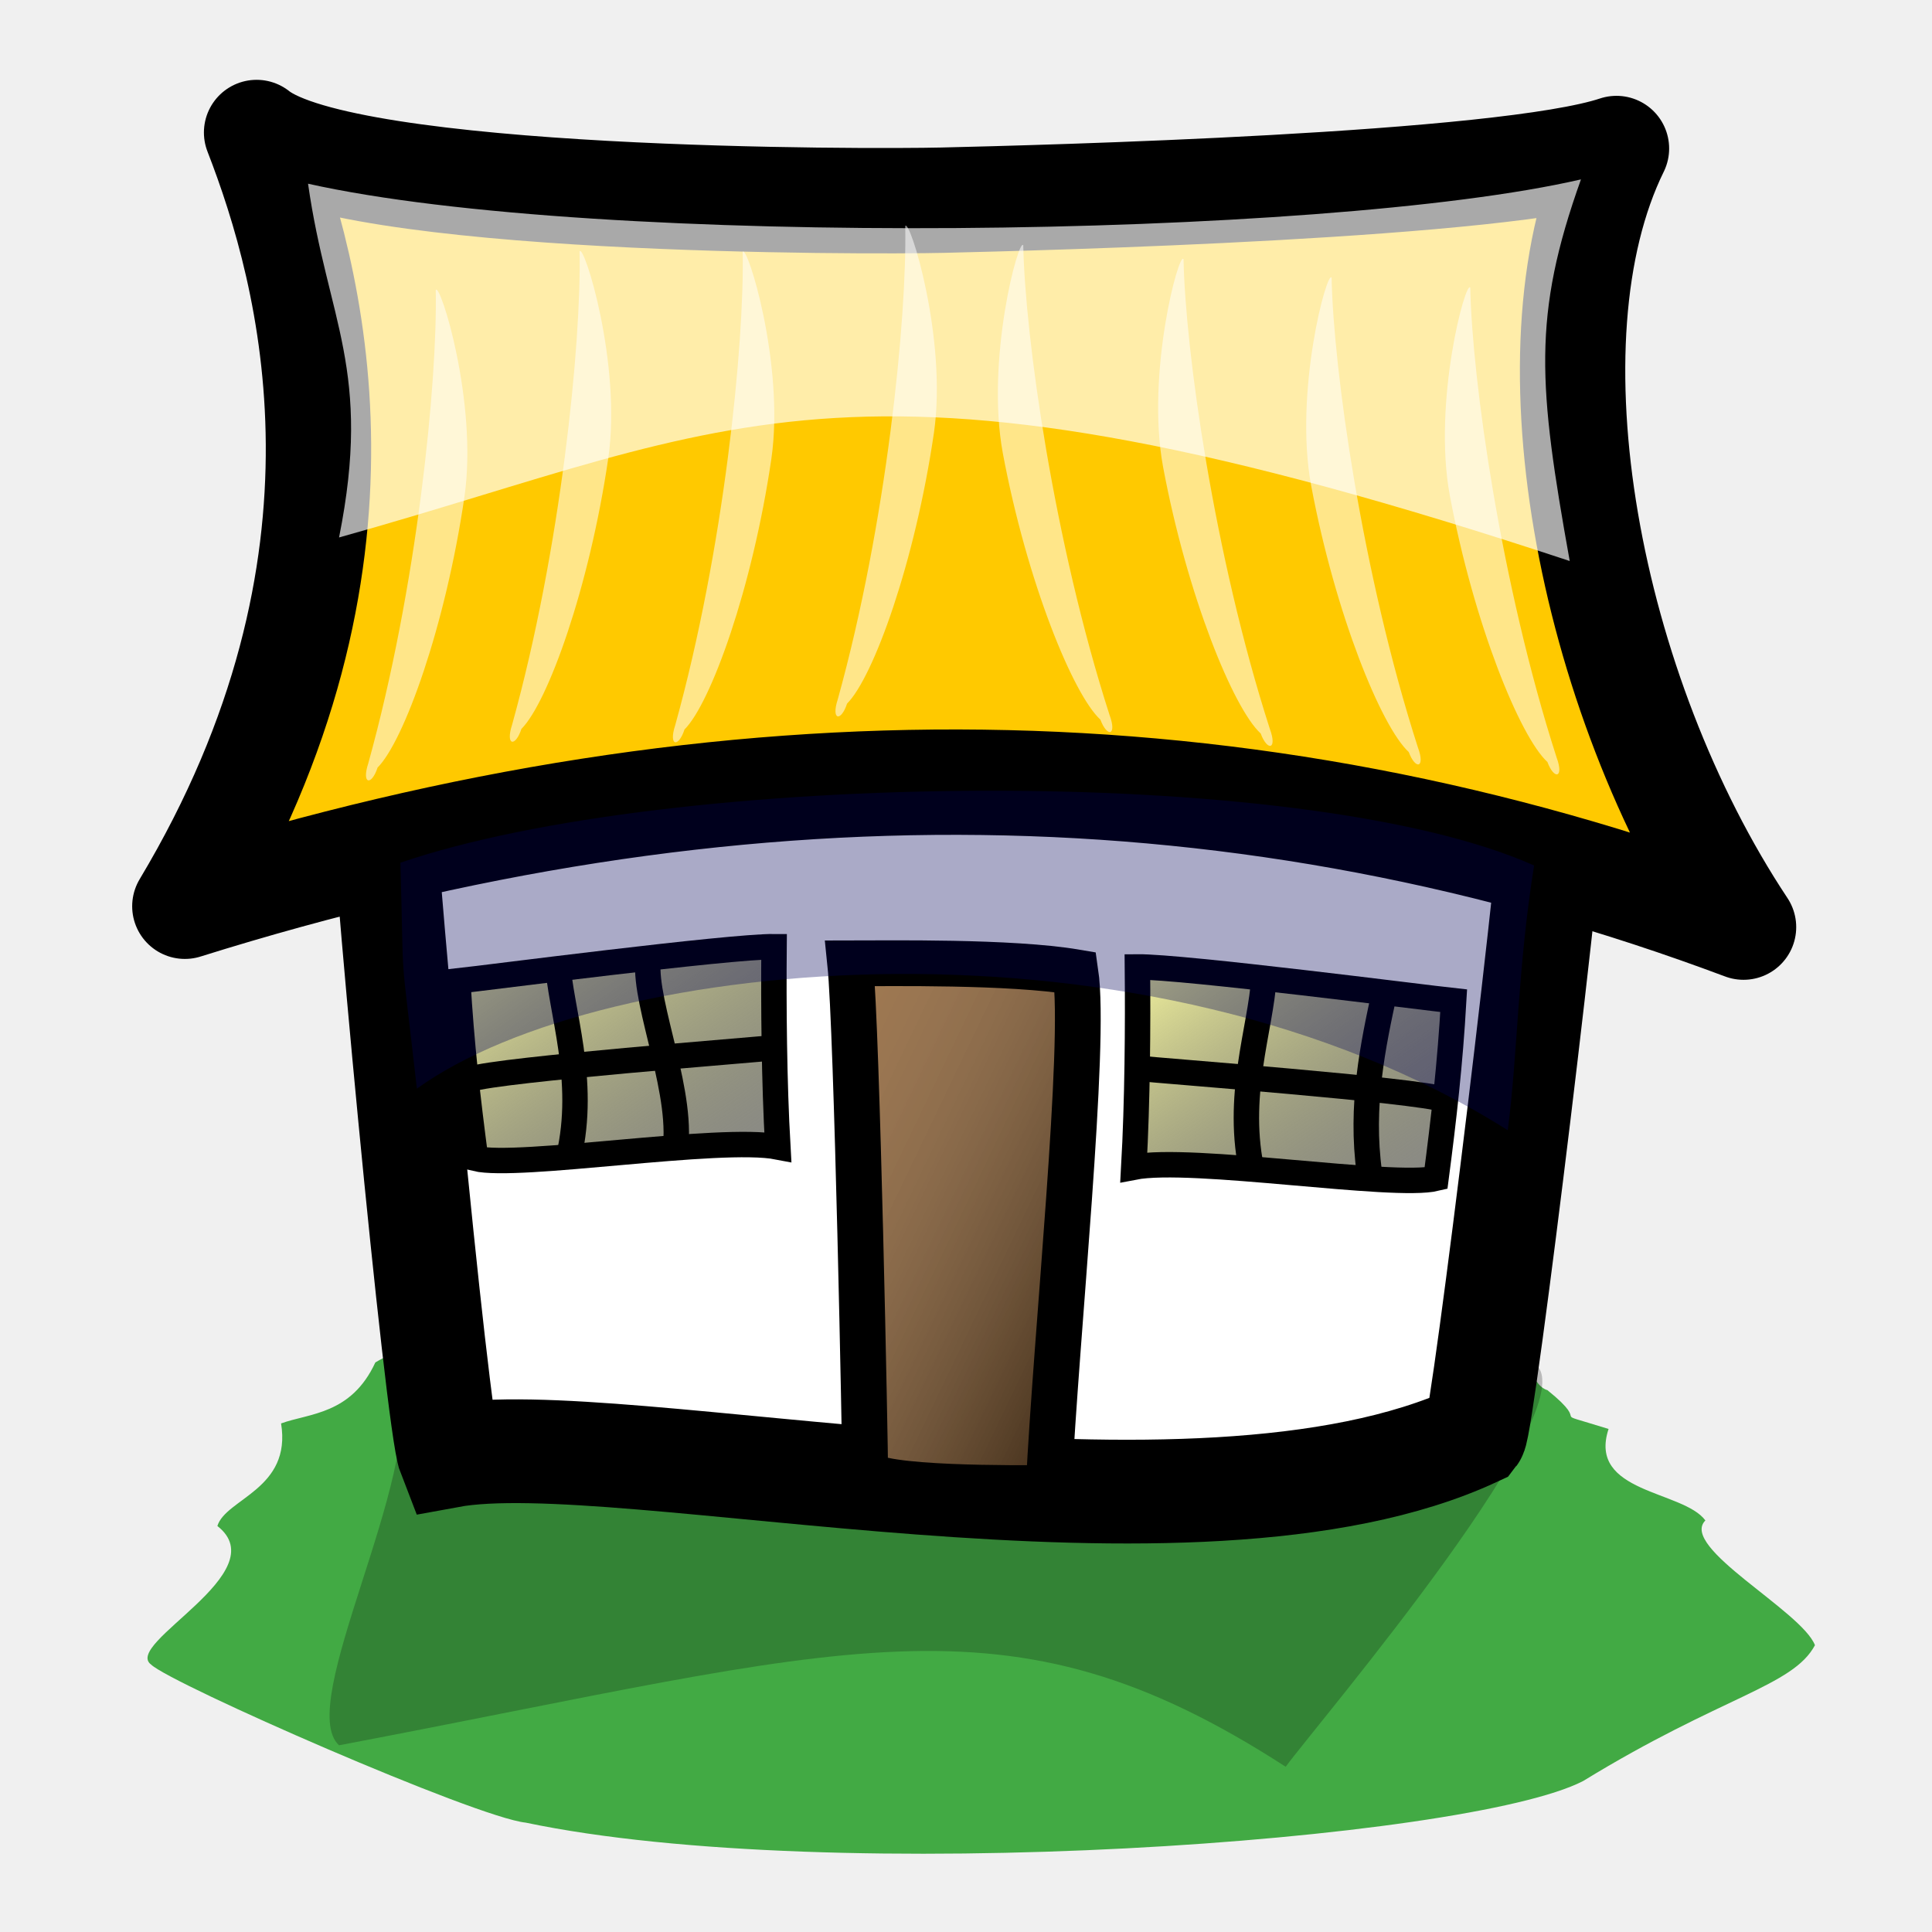
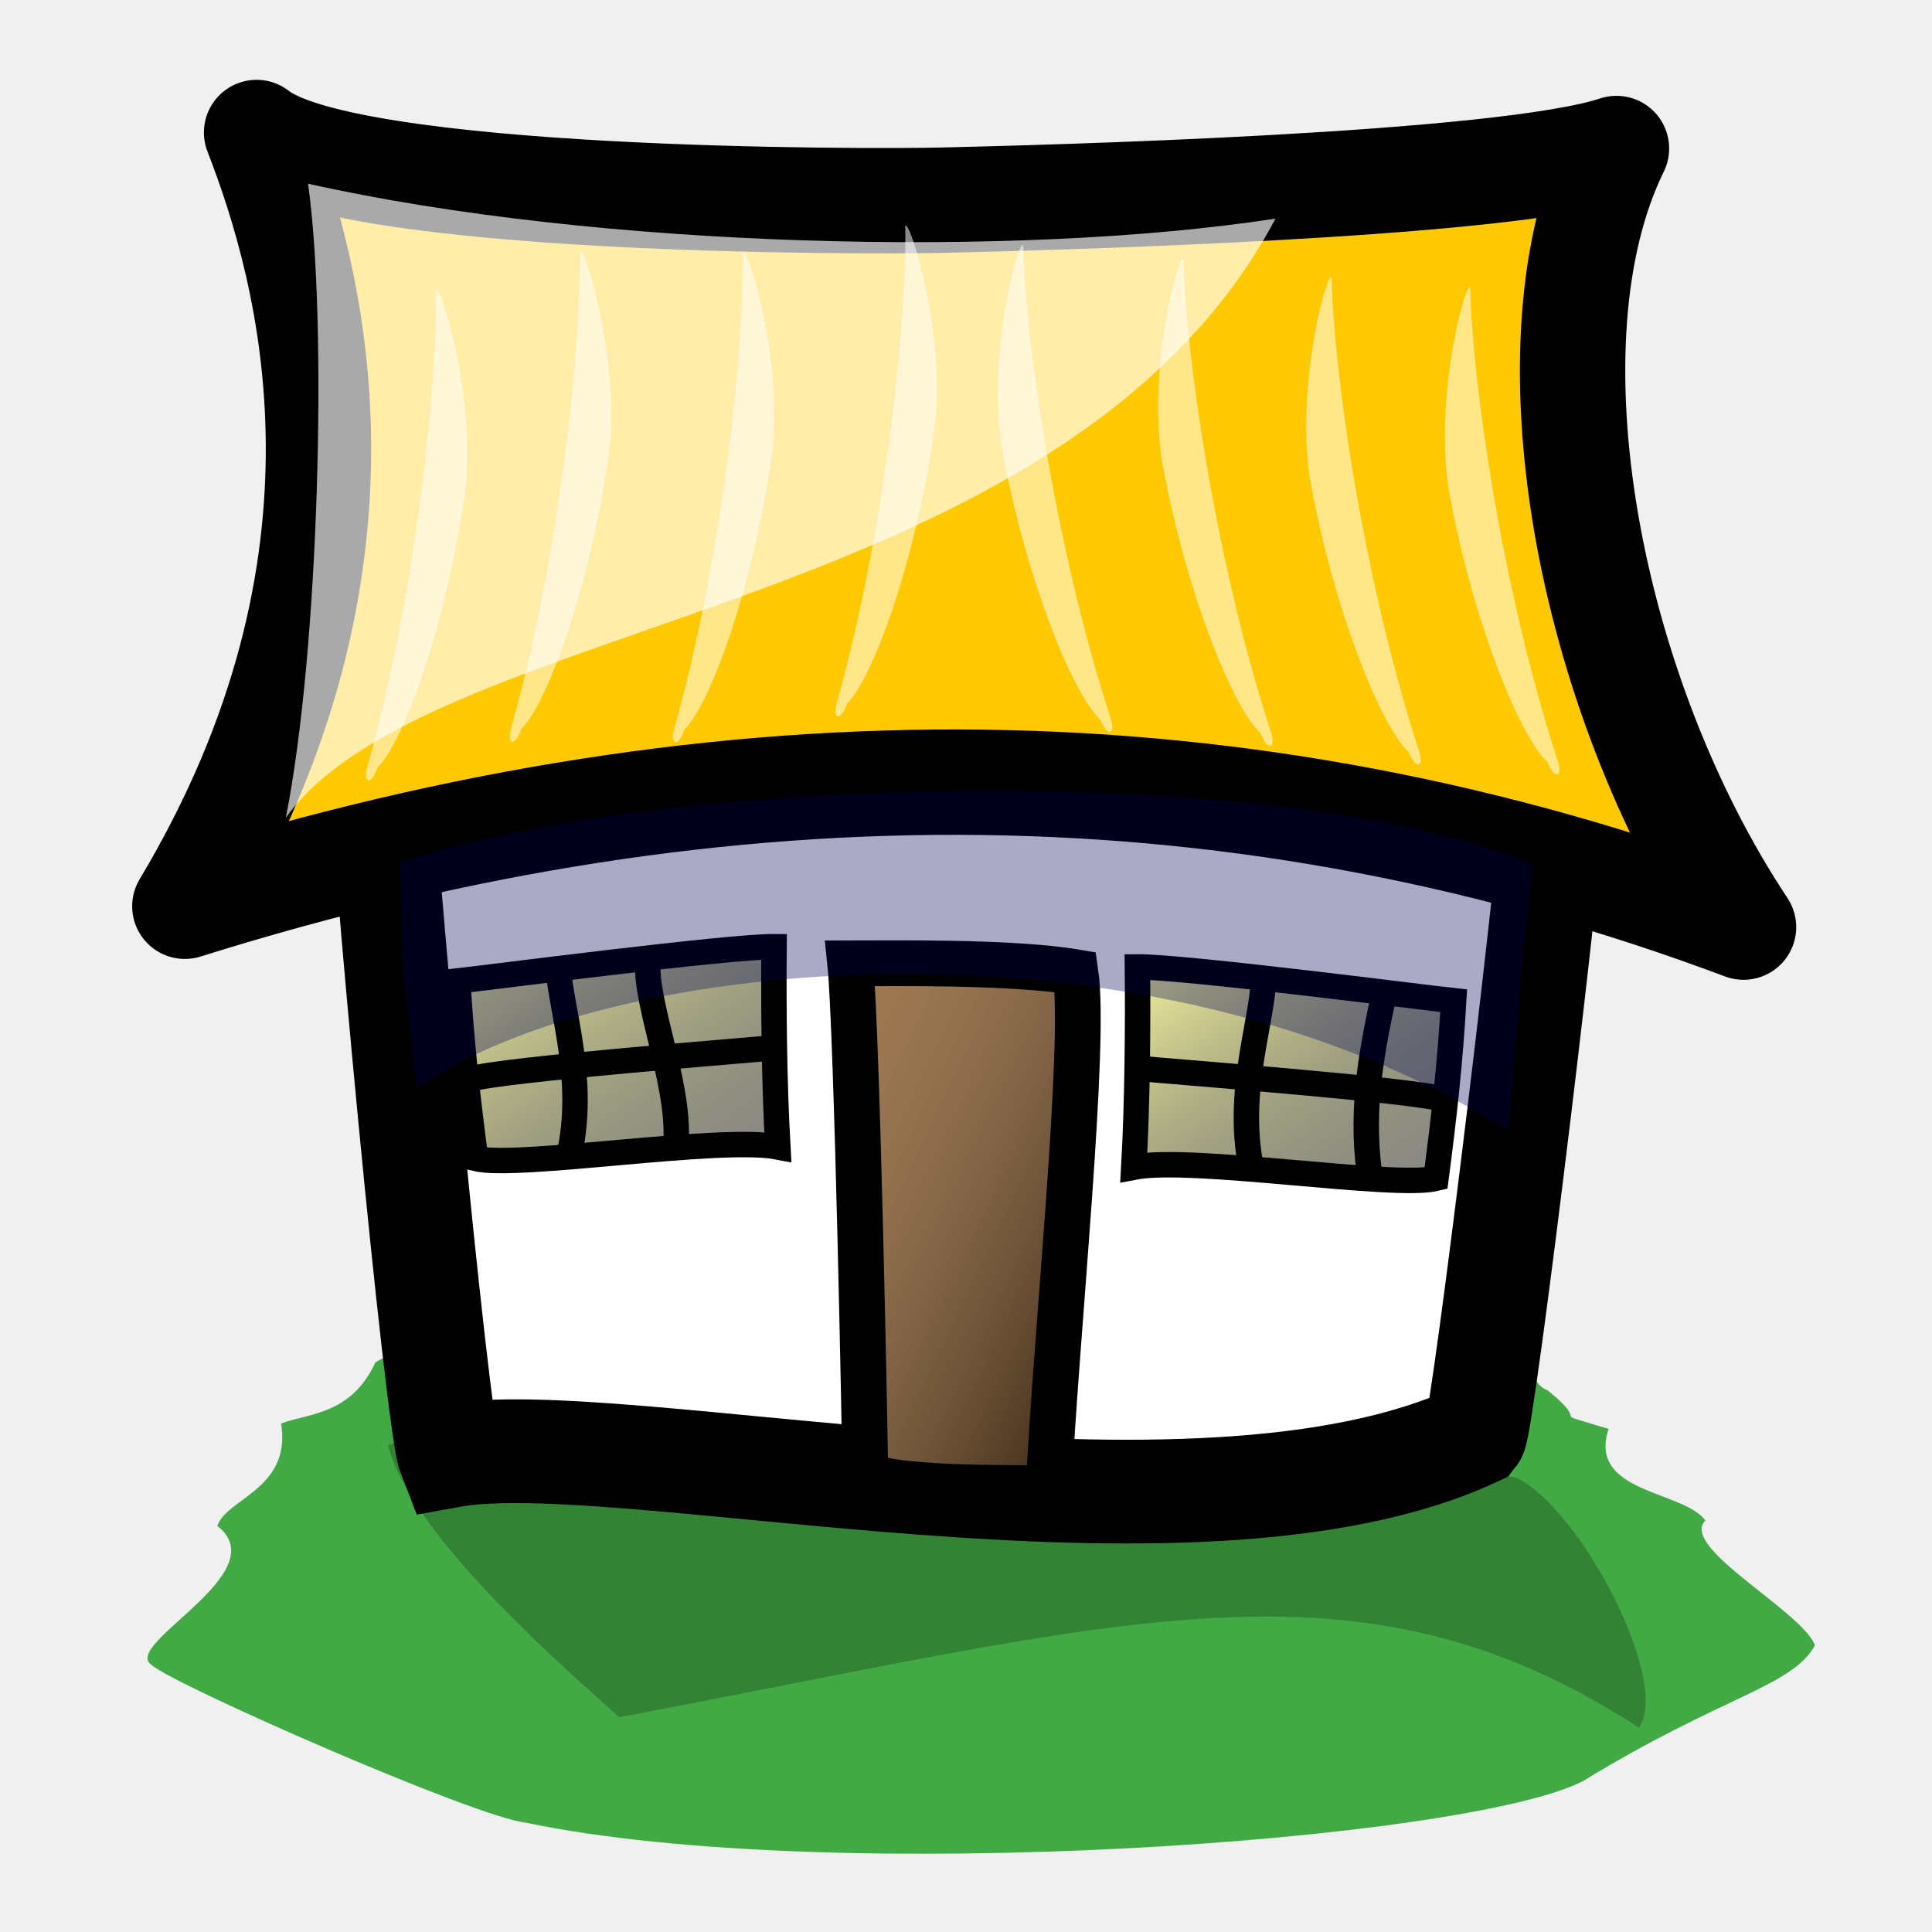
<svg xmlns="http://www.w3.org/2000/svg" xmlns:xlink="http://www.w3.org/1999/xlink" height="400" id="svg32" style="fill:#000000;fill-opacity:0.5;stroke:none" width="400" version="1.0">
  <defs id="defs34">
    <linearGradient id="linearGradient60">
      <stop id="stop61" offset="0" style="stop-color:#ffffb2;stop-opacity:0.961;" />
      <stop id="stop62" offset="1" style="stop-color:#000000;stop-opacity:0.459;" />
    </linearGradient>
    <linearGradient id="linearGradient57">
      <stop id="stop58" offset="0" style="stop-color:#ffff9f;stop-opacity:0.961;" />
      <stop id="stop59" offset="1" style="stop-color:#000000;stop-opacity:0.459;" />
    </linearGradient>
    <linearGradient id="linearGradient129">
      <stop id="stop130" offset="0" style="stop-color:#ffffff;stop-opacity:0.271;" />
      <stop id="stop131" offset="1" style="stop-color:#000000;stop-opacity:0.678;" />
    </linearGradient>
    <linearGradient id="linearGradient132" x1="263.777" x2="360.865" xlink:href="#linearGradient129" y1="143.785" y2="240.874" gradientTransform="scale(0.692146,1.444783)" gradientUnits="userSpaceOnUse" />
    <linearGradient id="linearGradient142" x1="211.921" x2="282.526" xlink:href="#linearGradient57" y1="253.853" y2="324.457" gradientTransform="scale(1.202247,0.831776)" gradientUnits="userSpaceOnUse" />
    <linearGradient id="linearGradient48" x1="0" x2="1" xlink:href="#linearGradient129" y1="0" y2="1" />
    <linearGradient id="linearGradient49" x1="73.753" x2="144.425" xlink:href="#linearGradient57" y1="247.722" y2="318.394" gradientTransform="scale(1.201518,0.83228)" gradientUnits="userSpaceOnUse" />
    <linearGradient id="linearGradient50" x1="0.451" x2="0.408" xlink:href="#linearGradient129" y1="0.429" y2="0.474" />
    <linearGradient id="linearGradient53" x1="-0.337" x2="0.467" xlink:href="#linearGradient129" y1="0.549" y2="0.56" />
    <linearGradient id="linearGradient54" x1="1.095" x2="0.413" xlink:href="#linearGradient129" y1="0.125" y2="0.812" />
  </defs>
  <path d="" id="path68" style="font-size:12px;fill:#7f7f7f;fill-opacity:1;fill-rule:evenodd;stroke:black;stroke-width:0.997" />
  <path d="" id="path47" style="font-size:12px;fill:#7f7f7f;fill-opacity:1;fill-rule:evenodd;stroke:black;stroke-width:0.997" />
  <g id="g3199" transform="matrix(0.842274,0,0,0.842274,17.5117,19.71181)">
    <path style="fill:#42aa44;fill-opacity:1;fill-rule:evenodd;stroke:none;stroke-width:1px;stroke-linecap:butt;stroke-linejoin:miter;stroke-opacity:1" id="path19" d="M 48.301,326.486 C 50.944,342.691 34.714,344.944 32.644,351.701 C 47.275,363.166 9.278,380.638 16.36,385.775 C 21.388,390.562 96.142,423.344 108.428,424.619 C 183.661,440.408 339.783,429.123 368.349,414.397 C 402.581,393.43 419.892,391.157 425.341,381.005 C 422.115,372.586 391.855,356.878 398.411,350.338 C 392.949,342.909 369.404,343.679 374.611,327.849 C 358.11,322.719 371.388,327.816 359.579,318.308 C 355.168,317.108 354.018,306.723 349.558,306.723 C 309.33,277.341 113.032,286.961 71.475,311.494 C 65.547,324.321 55.227,323.974 48.301,326.486 z " />
-     <path style="fill:black;fill-opacity:0.227;fill-rule:evenodd;stroke:none;stroke-width:1px;stroke-linecap:butt;stroke-linejoin:miter;stroke-opacity:1" id="path20" d="M 77.344,316.734 C 83.188,339.553 51.587,395.654 62.552,405.605 C 188.054,381.814 226.193,366.202 295.241,410.883 C 303.196,400.055 372.185,319.253 355.838,311.456 C 308.139,292.219 177.962,302.463 77.344,316.734 z " />
+     <path style="fill:black;fill-opacity:0.227;fill-rule:evenodd;stroke:none;stroke-width:1px;stroke-linecap:butt;stroke-linejoin:miter;stroke-opacity:1" id="path20" d="M 74.589,331.89 C 80.432,354.708 120.477,388.765 131.442,398.716 C 256.944,374.925 312.994,356.558 382.042,401.239 C 389.996,390.41 368.051,347.498 351.705,339.701 C 319.851,336.308 91.304,322.766 74.589,331.89 z " />
    <path style="font-size:12px;fill:white;fill-opacity:1;fill-rule:evenodd;stroke:black;stroke-width:25.5;stroke-miterlimit:4;stroke-dasharray:none" id="path77" d="M 72.554,159.373 C 72.554,177.918 86.6,326.572 89.693,334.47 C 131.546,326.774 272.426,361.507 341.746,329.32 C 343.739,326.775 361.91,177.468 361.91,161.947 C 365.463,149.471 75.966,155.511 72.554,159.373 z " />
    <path style="font-size:12px;fill:#ffc900;fill-opacity:1;fill-rule:evenodd;stroke:black;stroke-width:25.9;stroke-linejoin:round;stroke-miterlimit:4;stroke-dasharray:none" id="path48" d="M 42.284,9.168 C 55.839,44.064 75.155,114.995 24.649,199.362 C 159.198,157.173 285.379,158.619 407.785,204.491 C 369.45,146.704 353.291,60.398 376.551,13.104 C 348.751,22.378 234.623,25.244 210.875,25.805 C 192.642,26.235 64.142,26.528 42.284,9.168 z " />
    <path style="fill:white;fill-opacity:0.538;fill-rule:evenodd;stroke:none;stroke-width:1px;stroke-linecap:butt;stroke-linejoin:miter;stroke-opacity:1" id="path49" d="M 86.318,47.903 C 86.769,70.496 81.727,121.032 69.73,164.244 C 68.043,169.414 70.533,169.829 72.02,165.275 C 78.471,158.837 88.722,130.564 93.381,98.668 C 96.701,75.508 87.329,45.713 86.318,47.903 z " />
    <path style="fill:white;fill-opacity:0.538;fill-rule:evenodd;stroke:none;stroke-width:1px;stroke-linecap:butt;stroke-linejoin:miter;stroke-opacity:1" id="path50" d="M 121.677,38.399 C 122.128,60.991 117.086,111.527 105.089,154.739 C 103.402,159.909 105.892,160.325 107.379,155.77 C 113.83,149.332 124.081,121.059 128.74,89.163 C 132.06,66.004 122.688,36.208 121.677,38.399 z " />
    <path style="fill:white;fill-opacity:0.538;fill-rule:evenodd;stroke:none;stroke-width:1px;stroke-linecap:butt;stroke-linejoin:miter;stroke-opacity:1" id="path51" d="M 161.767,38.536 C 162.217,61.128 157.175,111.665 145.178,154.877 C 143.491,160.046 145.981,160.462 147.468,155.907 C 153.919,149.47 164.171,121.197 168.829,89.3 C 172.149,66.141 162.777,36.346 161.767,38.536 z " />
    <path style="fill:white;fill-opacity:0.538;fill-rule:evenodd;stroke:none;stroke-width:1px;stroke-linecap:butt;stroke-linejoin:miter;stroke-opacity:1" id="path52" d="M 201.726,32.173 C 202.177,54.766 197.134,105.302 185.138,148.514 C 183.451,153.684 185.941,154.1 187.428,149.545 C 193.878,143.107 204.13,114.834 208.788,82.938 C 212.109,59.778 202.736,29.983 201.726,32.173 z " />
    <path style="fill:white;fill-opacity:0.538;fill-rule:evenodd;stroke:none;stroke-width:1px;stroke-linecap:butt;stroke-linejoin:miter;stroke-opacity:1" id="path53" d="M 230.736,36.907 C 231.186,59.499 238.24,109.75 251.948,152.355 C 253.84,157.44 251.369,157.973 249.701,153.493 C 243,147.365 231.631,119.603 225.705,87.957 C 221.464,64.976 229.639,34.766 230.736,36.907 z " />
    <path style="fill:white;fill-opacity:0.538;fill-rule:evenodd;stroke:none;stroke-width:1px;stroke-linecap:butt;stroke-linejoin:miter;stroke-opacity:1" id="path54" d="M 270.133,40.311 C 270.584,62.903 277.637,113.154 291.346,155.759 C 293.237,160.844 290.766,161.377 289.099,156.897 C 282.397,150.769 271.028,123.007 265.102,91.361 C 260.861,68.38 269.037,38.17 270.133,40.311 z " />
    <path style="fill:white;fill-opacity:0.538;fill-rule:evenodd;stroke:none;stroke-width:1px;stroke-linecap:butt;stroke-linejoin:miter;stroke-opacity:1" id="path55" d="M 306.53,44.869 C 306.98,67.461 314.033,117.712 327.742,160.317 C 329.634,165.402 327.163,165.935 325.495,161.455 C 318.794,155.327 307.425,127.566 301.498,95.919 C 297.258,72.938 305.433,42.729 306.53,44.869 z " />
    <path style="fill:white;fill-opacity:0.538;fill-rule:evenodd;stroke:none;stroke-width:1px;stroke-linecap:butt;stroke-linejoin:miter;stroke-opacity:1" id="path56" d="M 340.614,47.316 C 341.065,69.909 348.118,120.159 361.826,162.764 C 363.718,167.85 361.247,168.382 359.579,163.902 C 352.878,157.775 341.509,130.013 335.583,98.366 C 331.342,75.385 339.517,45.176 340.614,47.316 z " />
    <path style="font-size:12px;fill:#7f470e;fill-opacity:1;fill-rule:evenodd;stroke:none;stroke-width:10.963" id="path58" d="M 189.361,338.491 C 189.361,332.72 186.407,229.707 184.717,213.404 C 193.796,213.404 226.139,211.881 240.093,215.574 C 242.751,233.577 234.456,305.713 234.456,342.373 C 227.382,342.373 191.867,342.803 189.361,338.491 z " />
    <path style="font-size:12px;fill:url(#linearGradient142);fill-opacity:1;fill-rule:evenodd;stroke:black;stroke-width:6.25;stroke-dasharray:none" id="path59" d="M 257.907,263.495 C 272.162,260.711 321.685,268.786 332.193,266.251 C 334.12,251.544 335.654,238.07 336.541,222.592 C 329.656,221.855 270.111,214.187 258.798,214.274 C 258.934,228.564 258.815,247.381 257.907,263.495 z " />
    <path style="font-size:12px;fill:none;fill-opacity:1;fill-rule:evenodd;stroke:black;stroke-width:6.25;stroke-dasharray:none" id="path60" d="M 289.89,216.927 C 289.187,229.398 282.652,246.242 287.155,265.421" />
    <path style="font-size:12px;fill:none;fill-opacity:1;fill-rule:evenodd;stroke:black;stroke-width:6.25;stroke-dasharray:none" id="path63" d="M 319.687,219.806 C 316.677,233.566 313.546,248.468 315.819,264.862" />
    <path style="font-size:12px;fill:none;fill-opacity:1;fill-rule:evenodd;stroke:black;stroke-width:6.25;stroke-dasharray:none" id="path64" d="M 258.454,239.15 C 265.322,239.885 326.734,244.466 334.414,246.893" />
    <path style="font-size:12px;fill:url(#linearGradient49);fill-opacity:1;fill-rule:evenodd;stroke:black;stroke-width:6.25;stroke-dasharray:none" id="path67" d="M 170.405,258.519 C 156.147,255.755 106.63,263.897 96.12,261.377 C 94.183,246.673 92.639,233.201 91.741,217.724 C 98.625,216.978 158.165,209.228 169.478,209.3 C 169.352,223.59 169.484,242.407 170.405,258.519 z " />
    <path style="font-size:12px;fill:none;fill-opacity:1;fill-rule:evenodd;stroke:black;stroke-width:6.25;stroke-dasharray:none" id="path69" d="M 116.223,212.594 C 116.935,225.064 123.482,241.899 118.993,261.084" />
    <path style="font-size:12px;fill:none;fill-opacity:1;fill-rule:evenodd;stroke:black;stroke-width:6.25;stroke-dasharray:none" id="path70" d="M 138.495,212.803 C 137.522,223.797 147.768,246.204 144.961,260.604" />
    <path style="font-size:12px;fill:none;fill-opacity:1;fill-rule:evenodd;stroke:black;stroke-width:6.25;stroke-dasharray:none" id="path73" d="M 170.768,234.015 C 163.9,234.76 102.492,239.424 94.813,241.862" />
    <path style="font-size:12px;fill:url(#linearGradient132);fill-opacity:1;fill-rule:evenodd;stroke:black;stroke-width:11.25;stroke-dasharray:none" id="path76" d="M 191.884,338.491 C 191.884,332.72 189.887,229.707 188.197,213.404 C 197.276,213.404 227.705,212.883 243.573,215.574 C 246.231,233.577 238.892,303.709 236.978,342.373 C 229.904,342.373 194.389,342.803 191.884,338.491 z " />
-     <path style="fill:white;fill-opacity:0.663;fill-rule:evenodd;stroke:none;stroke-width:1px;stroke-linecap:butt;stroke-linejoin:miter;stroke-opacity:1" id="path78" d="M 54.93,21.754 C 125.868,37.616 304.549,35.317 367.826,20.694 C 355.812,54.282 357.331,71.411 365.063,114.501 C 188.312,56.002 161.317,81.154 62.551,108.71 C 70.787,67.575 59.715,55.373 54.93,21.754 z " />
+     <path style="fill:white;fill-opacity:0.663;fill-rule:evenodd;stroke:none;stroke-width:1px;stroke-linecap:butt;stroke-linejoin:miter;stroke-opacity:1" id="path78" d="M 54.93,21.754 C 125.868,37.616 228.77,40.14 292.736,30.338 C 240.922,127.91 85.357,127.735 49.462,177.599 C 57.698,136.464 59.715,55.373 54.93,21.754 z " />
    <path style="fill:#000059;fill-opacity:0.335;fill-rule:evenodd;stroke:none;stroke-width:1px;stroke-linecap:butt;stroke-linejoin:miter;stroke-opacity:1" id="path190" d="M 77.633,188.659 C 143.525,166.094 299.032,163.817 356.307,189.341 C 352.21,214.913 352.321,235.38 349.832,254.421 C 261.37,198.667 127.477,211.157 81.685,244.202 C 77.309,205.812 78.589,222.277 77.633,188.659 z " />
  </g>
</svg>
